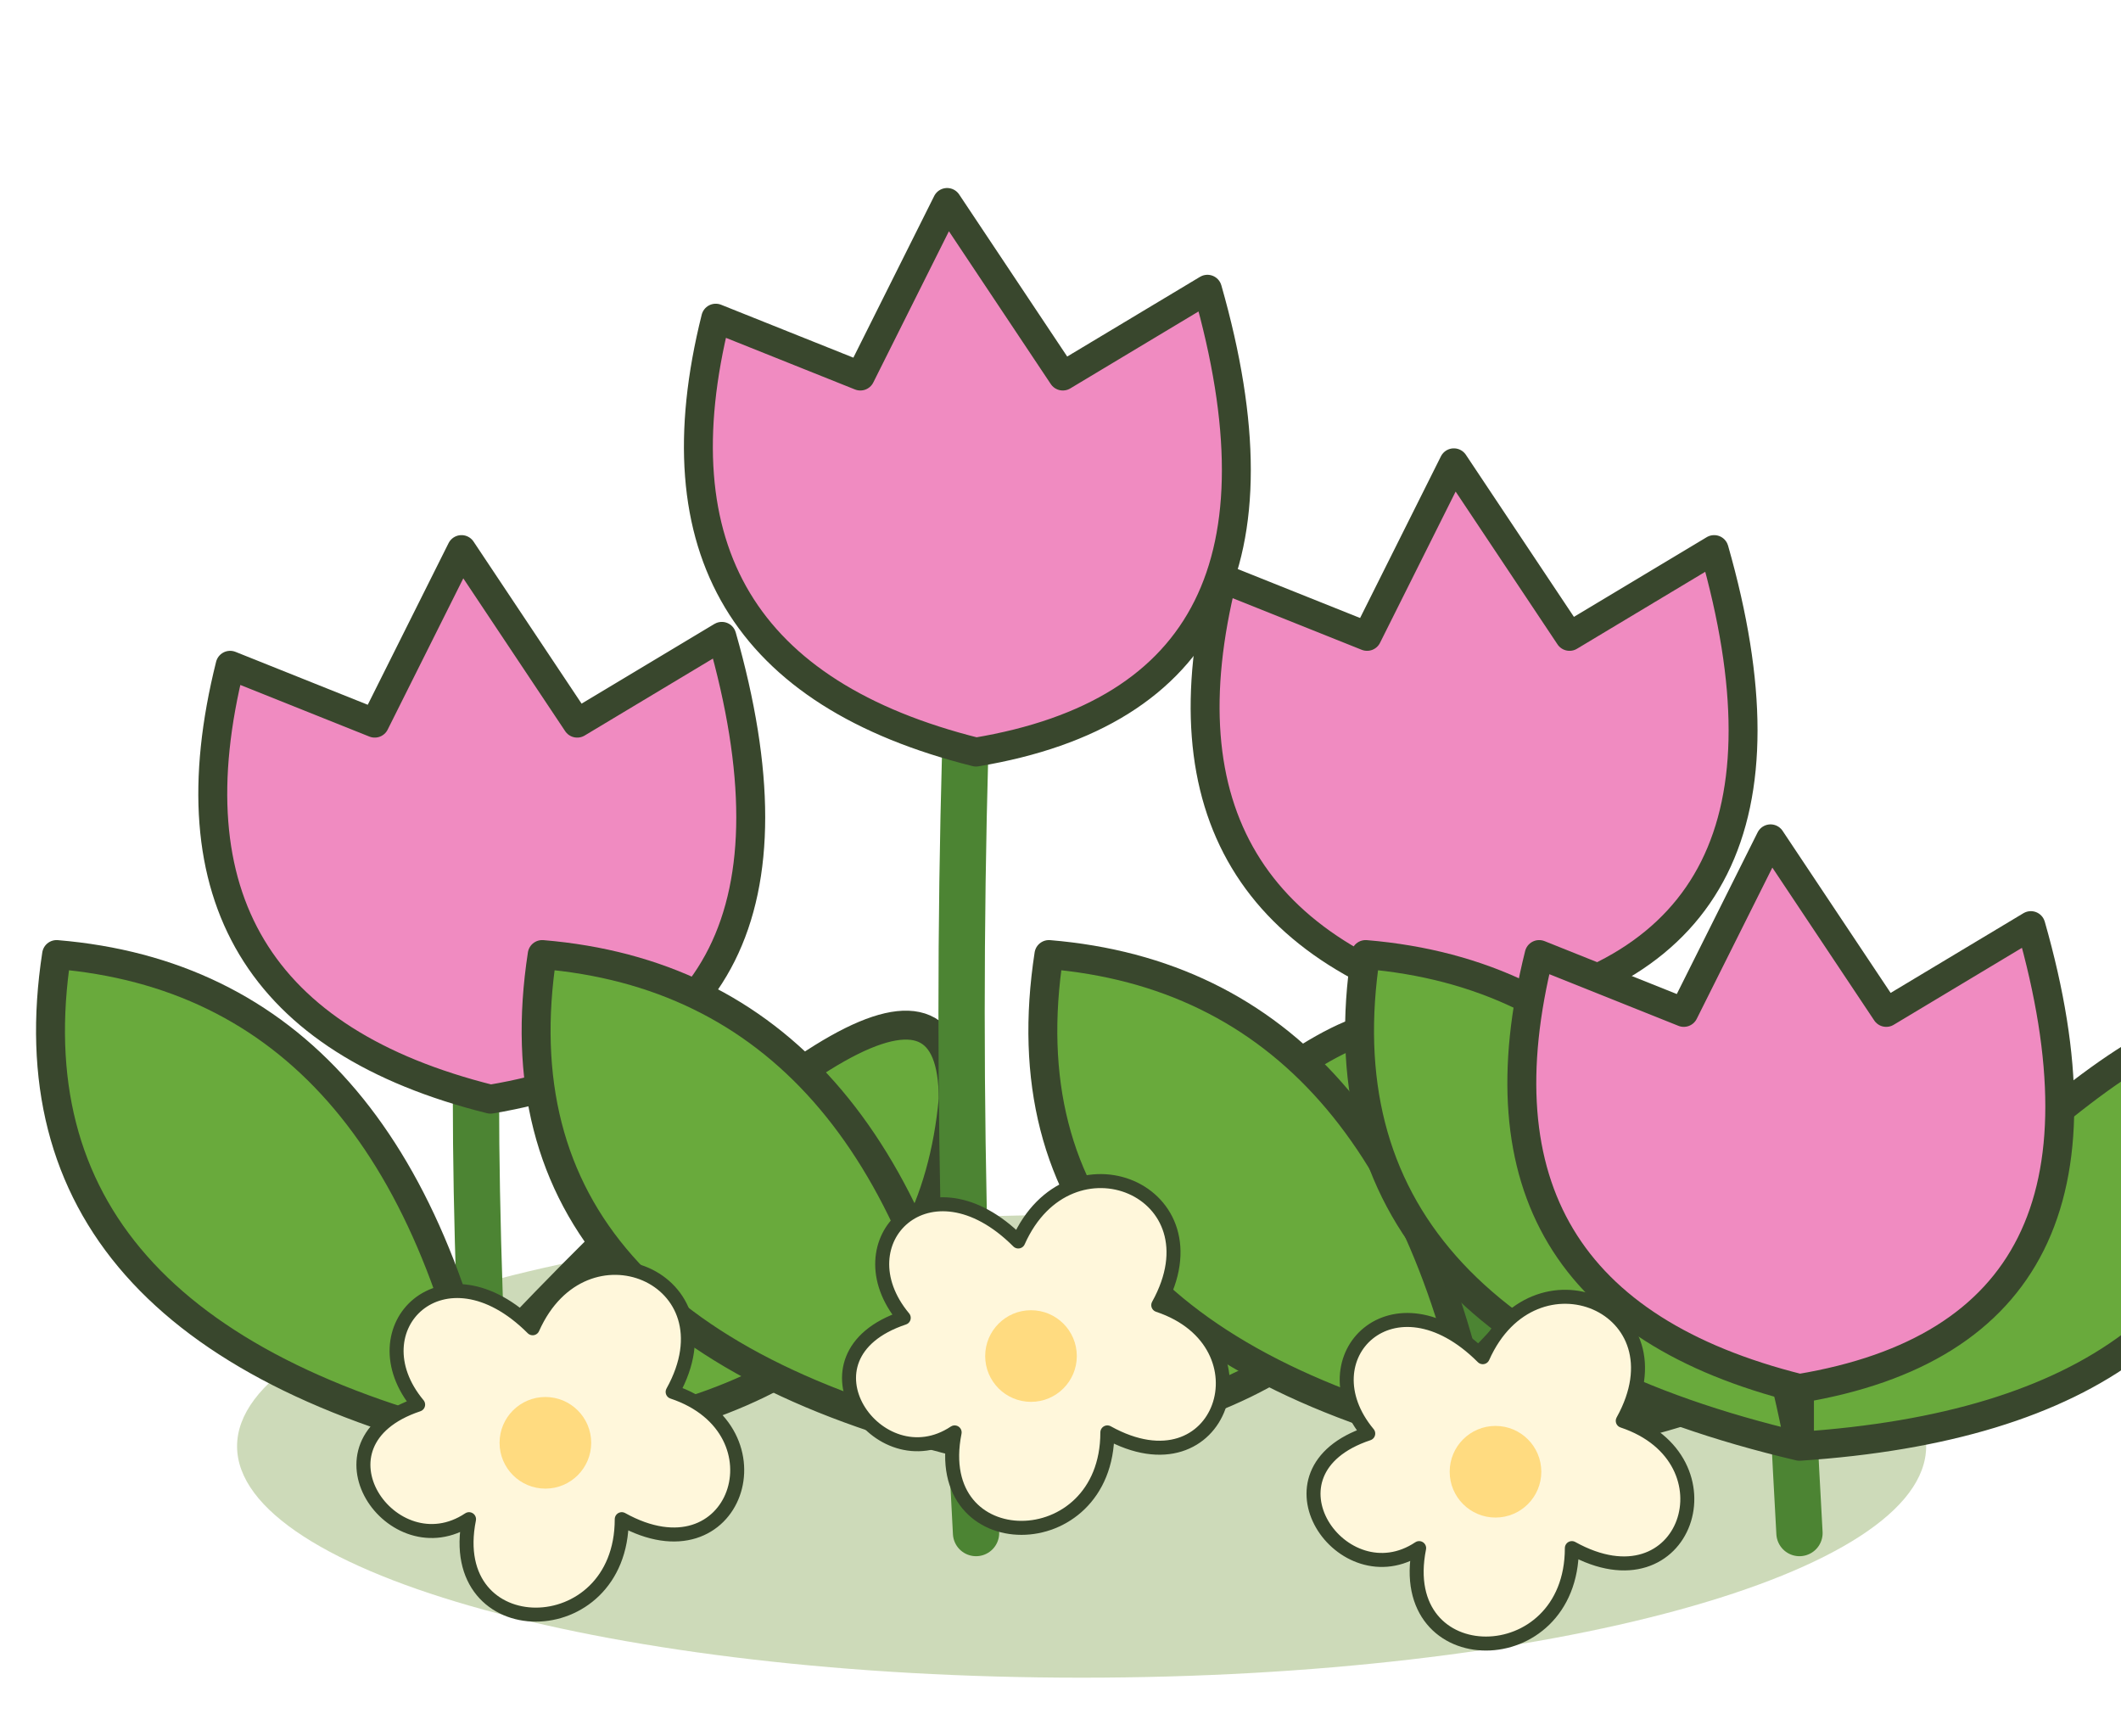
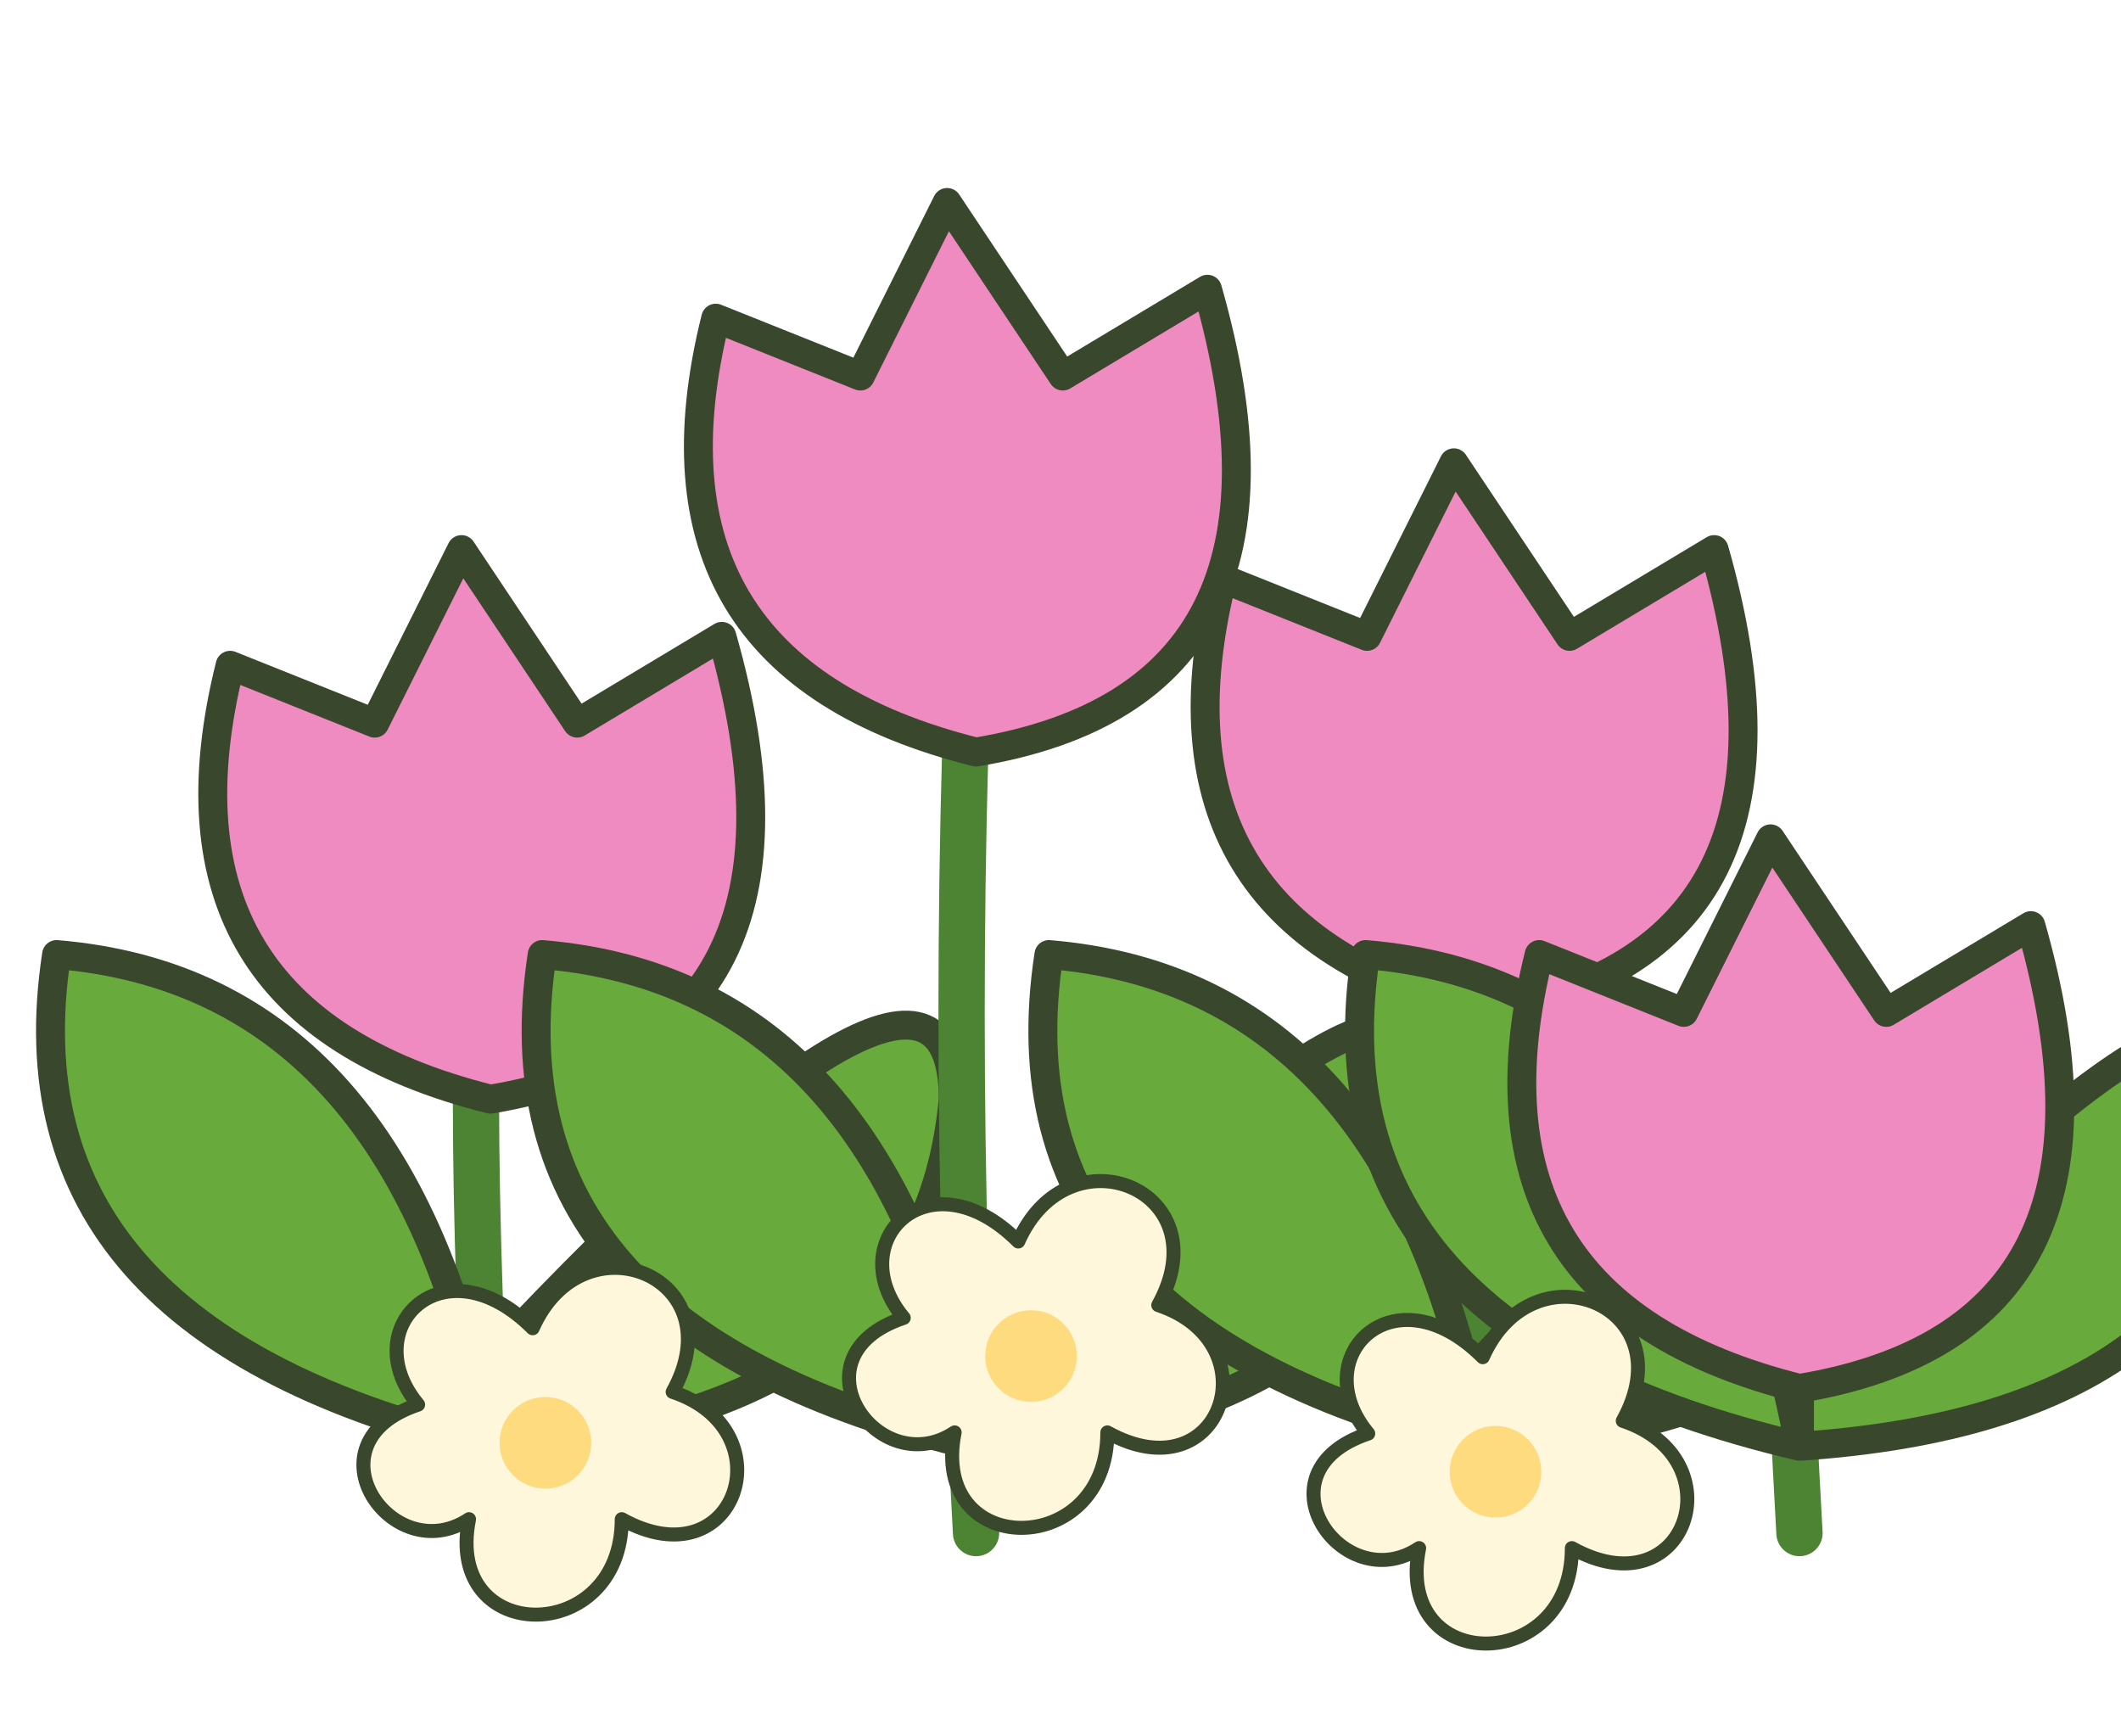
<svg xmlns="http://www.w3.org/2000/svg" width="143" height="117" viewBox="0 0 73 60">
-   <ellipse cx="37.23" cy="50" rx="29.2" ry="8" fill="#7c9f48" stroke="none" stroke-width="1.5" opacity="0.38" />
  <path d="M16.79 53Q15.79 35 16.79 29" fill="none" stroke="#4c8433" stroke-width="1.6" stroke-linecap="round" stroke-linejoin="round" />
  <path d="M16.79 50Q-0.21 46 1.79 33Q13.79 34 16.79 50ZM16.79 47Q32.79 30 32.79 38Q31.79 49 16.79 50Z" fill="#69aa3c" stroke="#39472d" stroke-width="1" stroke-linecap="round" stroke-linejoin="round" />
  <path d="M16.79 38q-12-3-9-15l5 2 3-6 4 6 5-3q4 14-8 16Z" fill="#f08bc1" stroke="#39472d" stroke-width="1" stroke-linecap="round" stroke-linejoin="round" />
  <path d="M33.58 53Q32.58 35 33.58 17" fill="none" stroke="#4c8433" stroke-width="1.6" stroke-linecap="round" stroke-linejoin="round" />
  <path d="M33.58 50Q16.58 46 18.58 33Q30.58 34 33.58 50ZM33.58 47Q49.58 30 49.58 38Q48.58 49 33.58 50Z" fill="#69aa3c" stroke="#39472d" stroke-width="1" stroke-linecap="round" stroke-linejoin="round" />
  <path d="M33.58 26q-12-3-9-15l5 2 3-6 4 6 5-3q4 14-8 16Z" fill="#f08bc1" stroke="#39472d" stroke-width="1" stroke-linecap="round" stroke-linejoin="round" />
  <path d="M51.1 53Q50.1 35 51.1 26" fill="none" stroke="#4c8433" stroke-width="1.6" stroke-linecap="round" stroke-linejoin="round" />
  <path d="M51.1 50Q34.1 46 36.1 33Q48.1 34 51.1 50ZM51.1 47Q67.1 30 67.1 38Q66.1 49 51.1 50Z" fill="#69aa3c" stroke="#39472d" stroke-width="1" stroke-linecap="round" stroke-linejoin="round" />
  <path d="M51.1 35q-12-3-9-15l5 2 3-6 4 6 5-3q4 14-8 16Z" fill="#f08bc1" stroke="#39472d" stroke-width="1" stroke-linecap="round" stroke-linejoin="round" />
  <path d="M62.05 53Q61.05 35 62.05 39" fill="none" stroke="#4c8433" stroke-width="1.6" stroke-linecap="round" stroke-linejoin="round" />
  <path d="M62.05 50Q45.05 46 47.05 33Q59.05 34 62.05 50ZM62.05 47Q78.05 30 78.05 38Q77.05 49 62.05 50Z" fill="#69aa3c" stroke="#39472d" stroke-width="1" stroke-linecap="round" stroke-linejoin="round" />
  <path d="M62.05 48q-12-3-9-15l5 2 3-6 4 6 5-3q4 14-8 16Z" fill="#f08bc1" stroke="#39472d" stroke-width="1" stroke-linecap="round" stroke-linejoin="round" />
  <g transform="translate(18.25 49) scale(0.44)">
    <path d="M0-7C-7-14-14-7-9-1C-18 2-11 12-5 8C-7 18 7 18 7 8C16 13 20 1 11-2C16-11 4-16 0-7Z" fill="#fff7db" stroke="#39472d" stroke-width="1.1" stroke-linecap="round" stroke-linejoin="round" />
    <ellipse cx="1" cy="2" rx="3.6" ry="3.6" fill="#ffdb80" stroke="none" stroke-width="1.5" />
  </g>
  <g transform="translate(35.04 46) scale(0.44)">
    <path d="M0-7C-7-14-14-7-9-1C-18 2-11 12-5 8C-7 18 7 18 7 8C16 13 20 1 11-2C16-11 4-16 0-7Z" fill="#fff7db" stroke="#39472d" stroke-width="1.1" stroke-linecap="round" stroke-linejoin="round" />
    <ellipse cx="1" cy="2" rx="3.6" ry="3.6" fill="#ffdb80" stroke="none" stroke-width="1.5" />
  </g>
  <g transform="translate(51.1 50) scale(0.44)">
    <path d="M0-7C-7-14-14-7-9-1C-18 2-11 12-5 8C-7 18 7 18 7 8C16 13 20 1 11-2C16-11 4-16 0-7Z" fill="#fff7db" stroke="#39472d" stroke-width="1.1" stroke-linecap="round" stroke-linejoin="round" />
    <ellipse cx="1" cy="2" rx="3.6" ry="3.6" fill="#ffdb80" stroke="none" stroke-width="1.5" />
  </g>
</svg>
